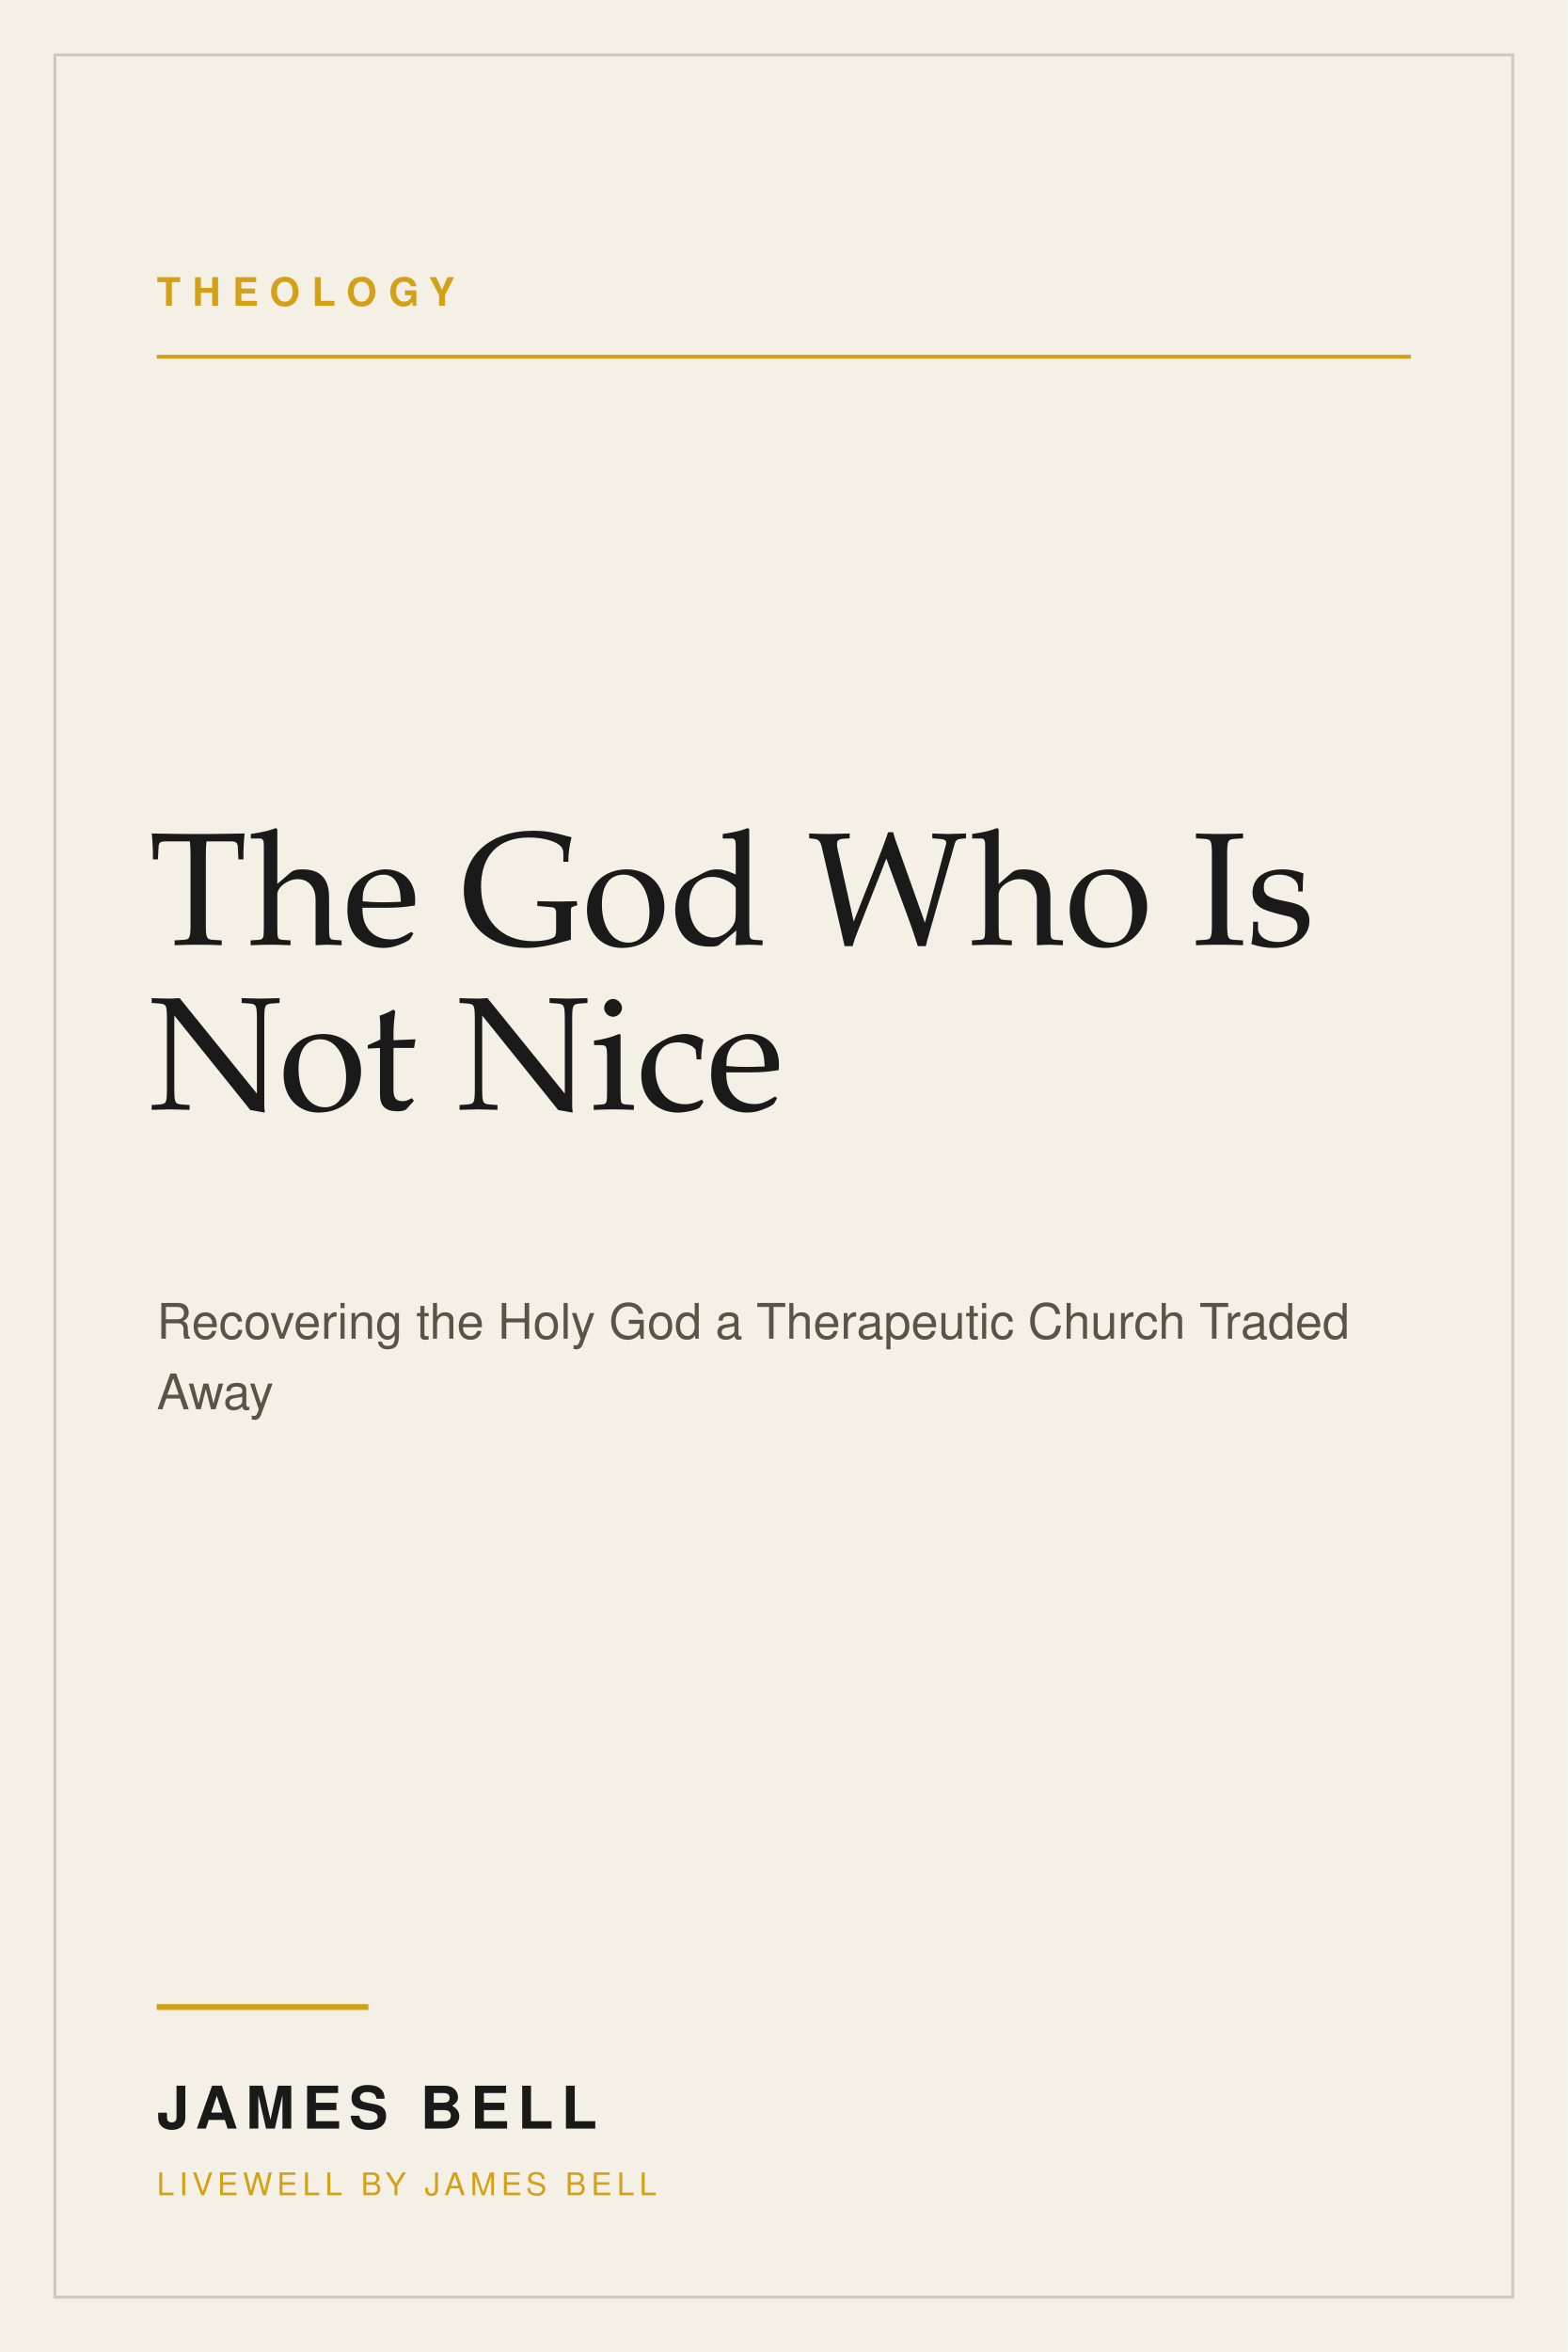
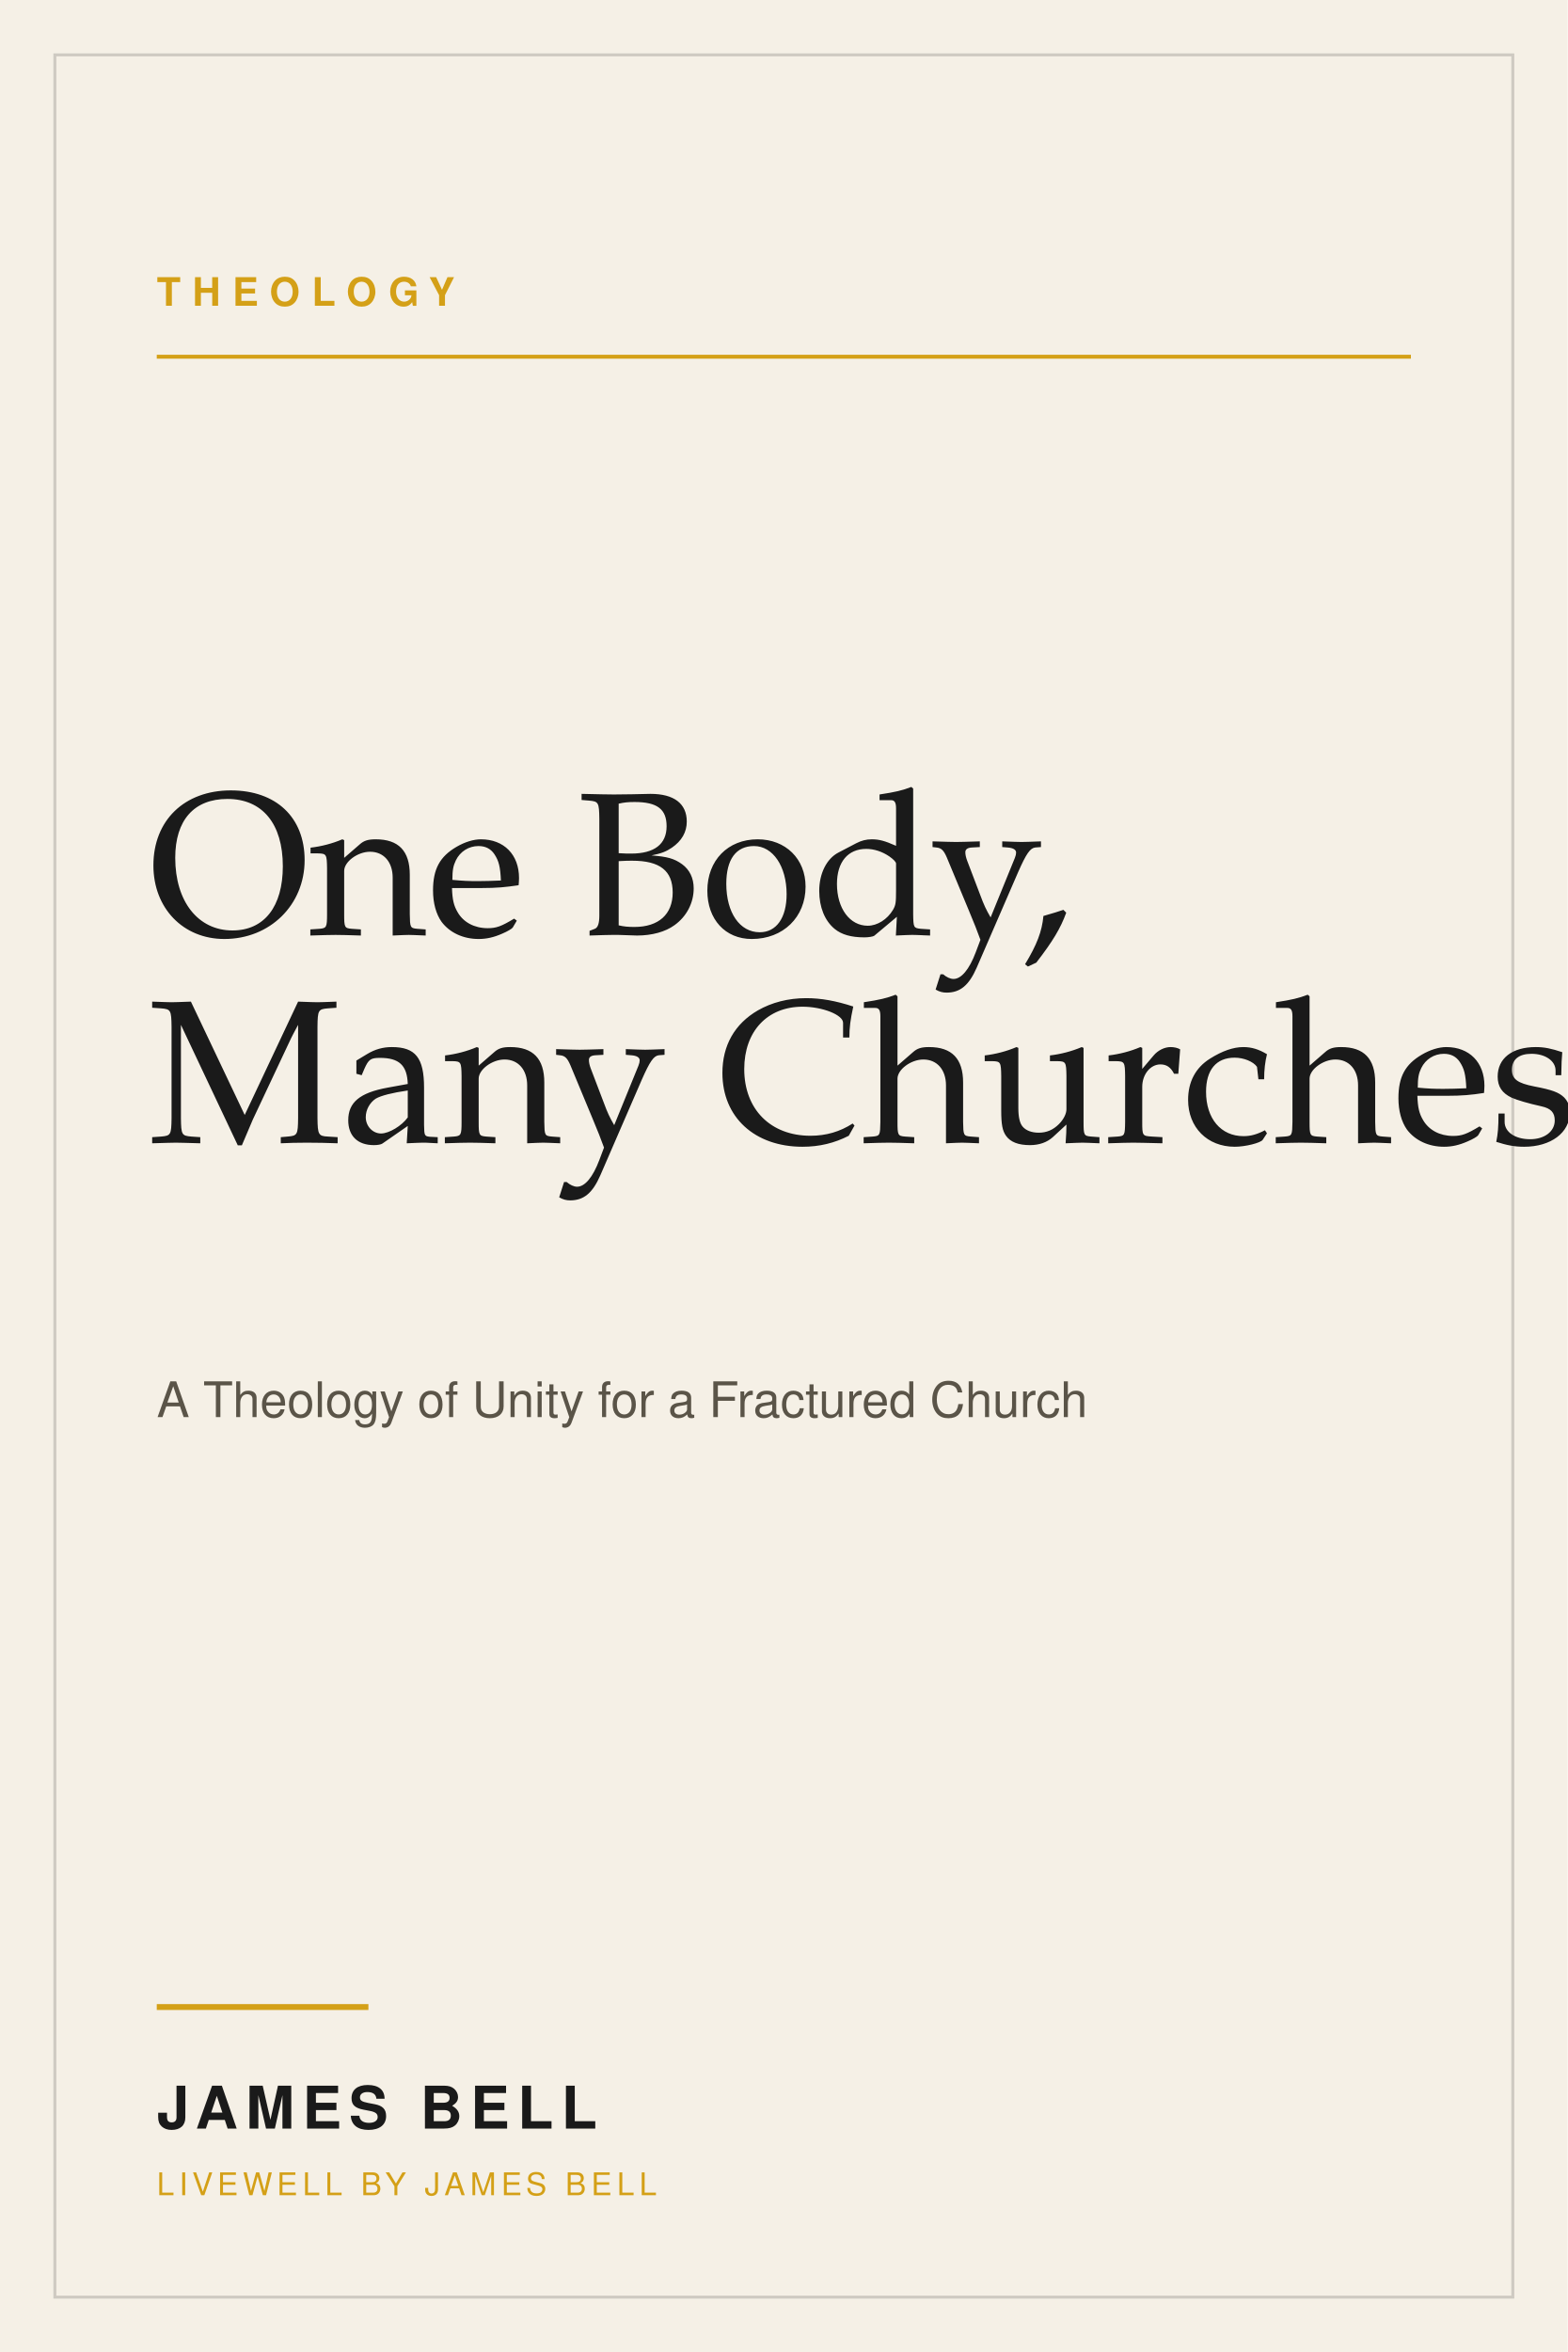
- <svg xmlns="http://www.w3.org/2000/svg" width="800" height="1200" viewBox="0 0 800 1200" role="img" aria-label="The God Who Is Not Nice by James Bell">
+ <svg xmlns="http://www.w3.org/2000/svg" width="800" height="1200" viewBox="0 0 800 1200" role="img" aria-label="One Body, Many Churches by James Bell">
  <rect width="800" height="1200" fill="#F5F0E6" />
  <rect x="28" y="28" width="744" height="1144" fill="none" stroke="#1A1A1A" stroke-width="1.5" opacity="0.18" />
  <text x="80" y="156" font-family="Helvetica, Arial, sans-serif" font-size="20" letter-spacing="6" font-weight="700" fill="#D4A017">THEOLOGY</text>
  <line x1="80" y1="182" x2="720" y2="182" stroke="#D4A017" stroke-width="2" />
-   <text x="76" y="482" font-family="Palatino, 'Palatino Linotype', Georgia, serif" font-size="82" font-weight="400" fill="#1A1A1A">The God Who Is</text>
-   <text x="76" y="566" font-family="Palatino, 'Palatino Linotype', Georgia, serif" font-size="82" font-weight="400" fill="#1A1A1A">Not Nice</text>
-   <text x="80" y="683" font-family="Helvetica, Arial, sans-serif" font-size="25" fill="#5A5448">Recovering the Holy God a Therapeutic Church Traded</text>
-   <text x="80" y="719" font-family="Helvetica, Arial, sans-serif" font-size="25" fill="#5A5448">Away</text>
+   <text x="76" y="477" font-family="Palatino, 'Palatino Linotype', Georgia, serif" font-size="104" font-weight="400" fill="#1A1A1A">One Body,</text>
+   <text x="76" y="583" font-family="Palatino, 'Palatino Linotype', Georgia, serif" font-size="104" font-weight="400" fill="#1A1A1A">Many Churches</text>
+   <text x="80" y="723" font-family="Helvetica, Arial, sans-serif" font-size="25" fill="#5A5448">A Theology of Unity for a Fractured Church</text>
  <line x1="80" y1="1024" x2="188" y2="1024" stroke="#D4A017" stroke-width="3" />
  <text x="80" y="1086" font-family="Helvetica, Arial, sans-serif" font-size="30" letter-spacing="4" font-weight="700" fill="#1A1A1A">JAMES BELL</text>
  <text x="80" y="1120" font-family="Helvetica, Arial, sans-serif" font-size="16" letter-spacing="2.5" fill="#D4A017">LIVEWELL BY JAMES BELL</text>
</svg>
